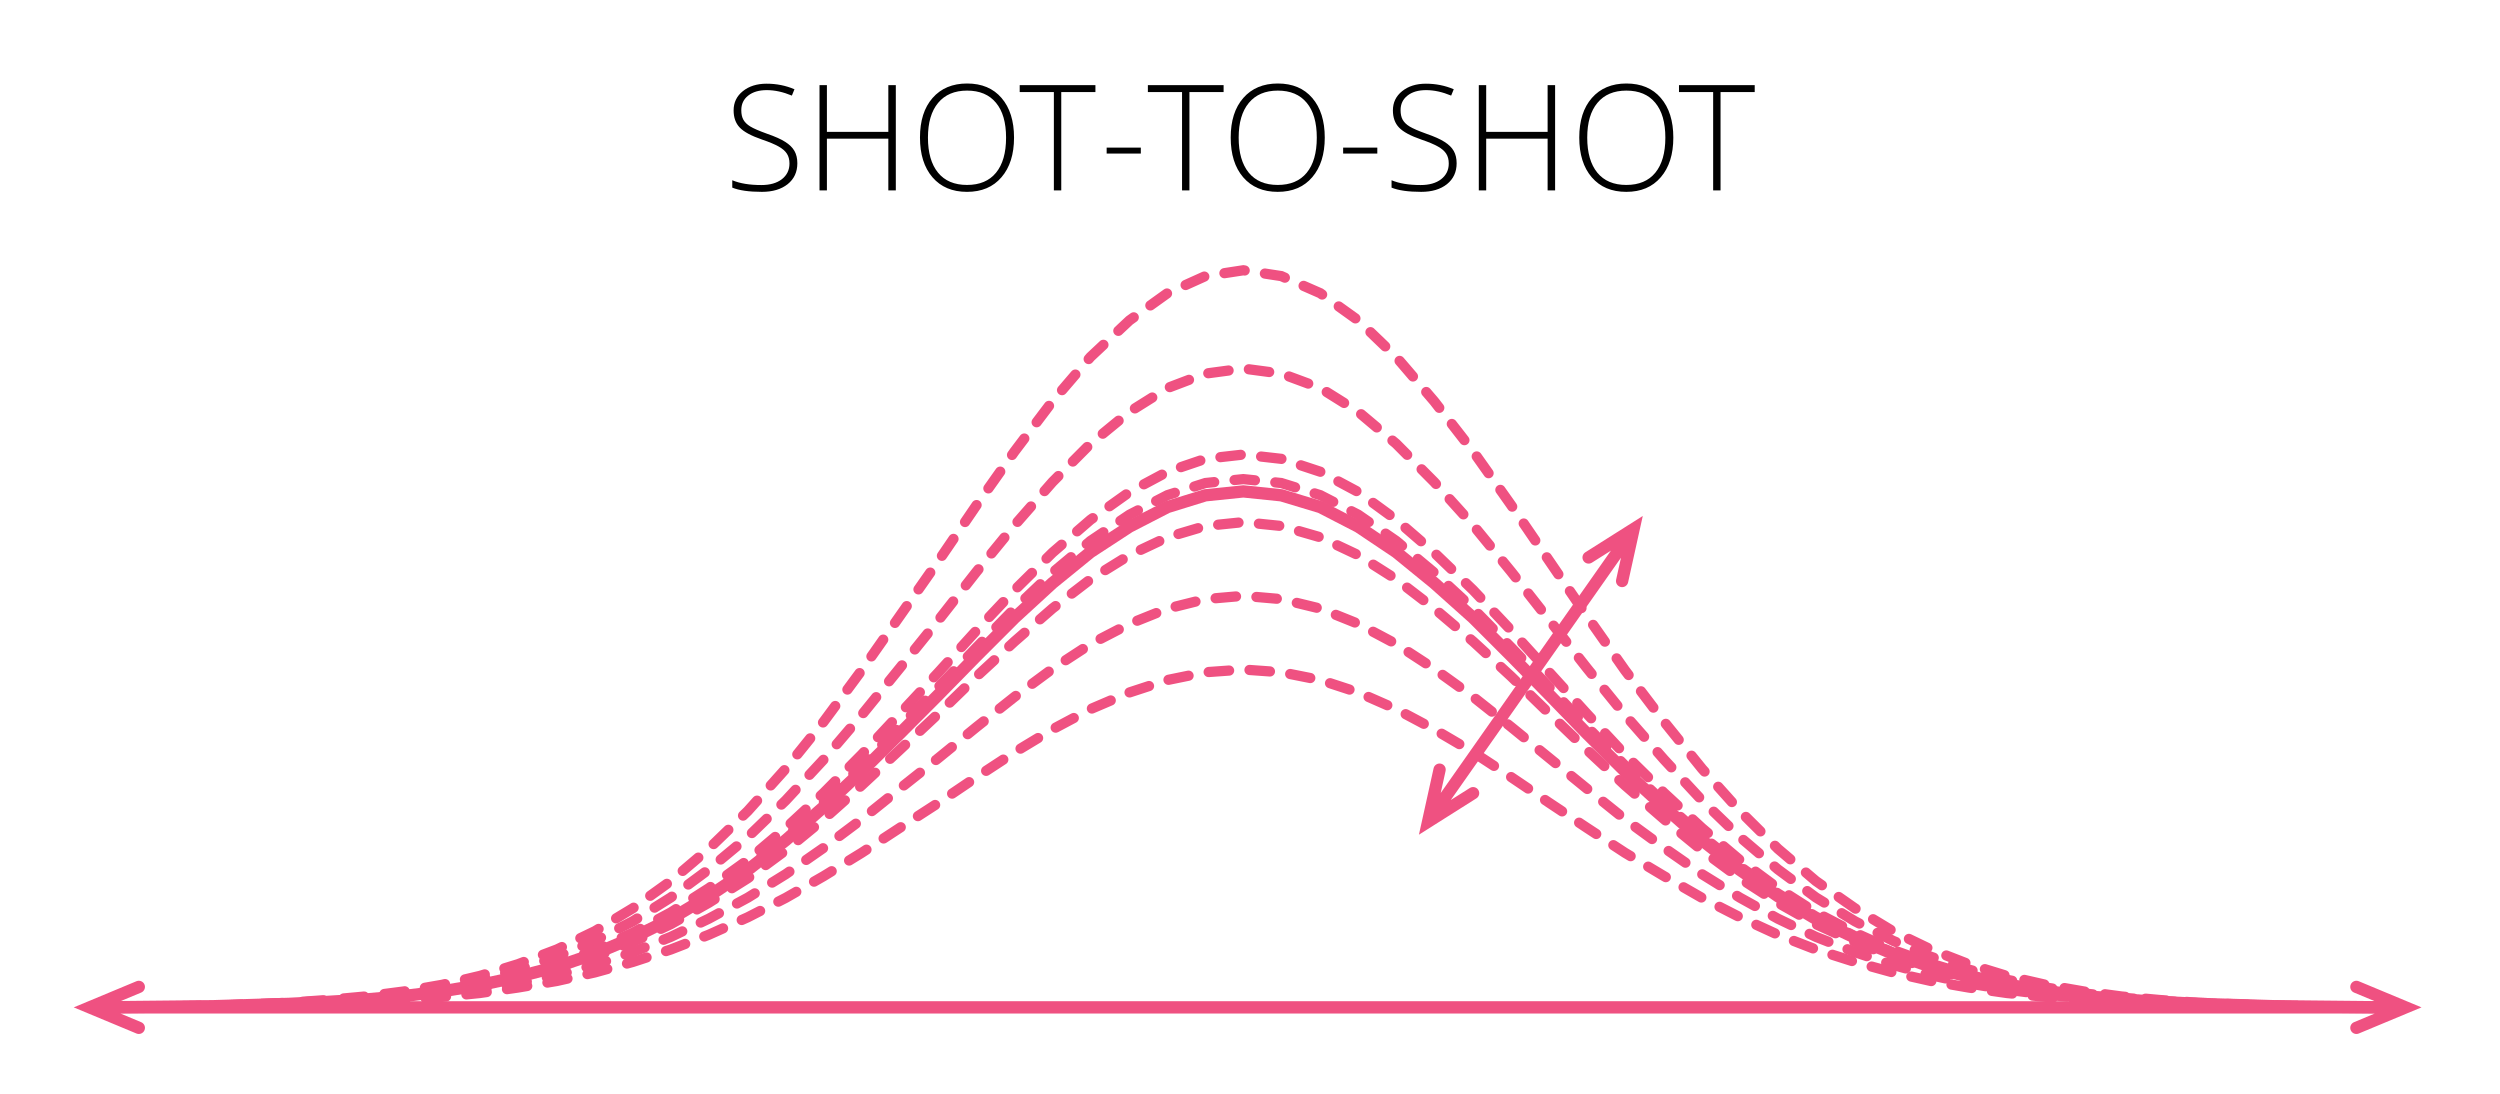
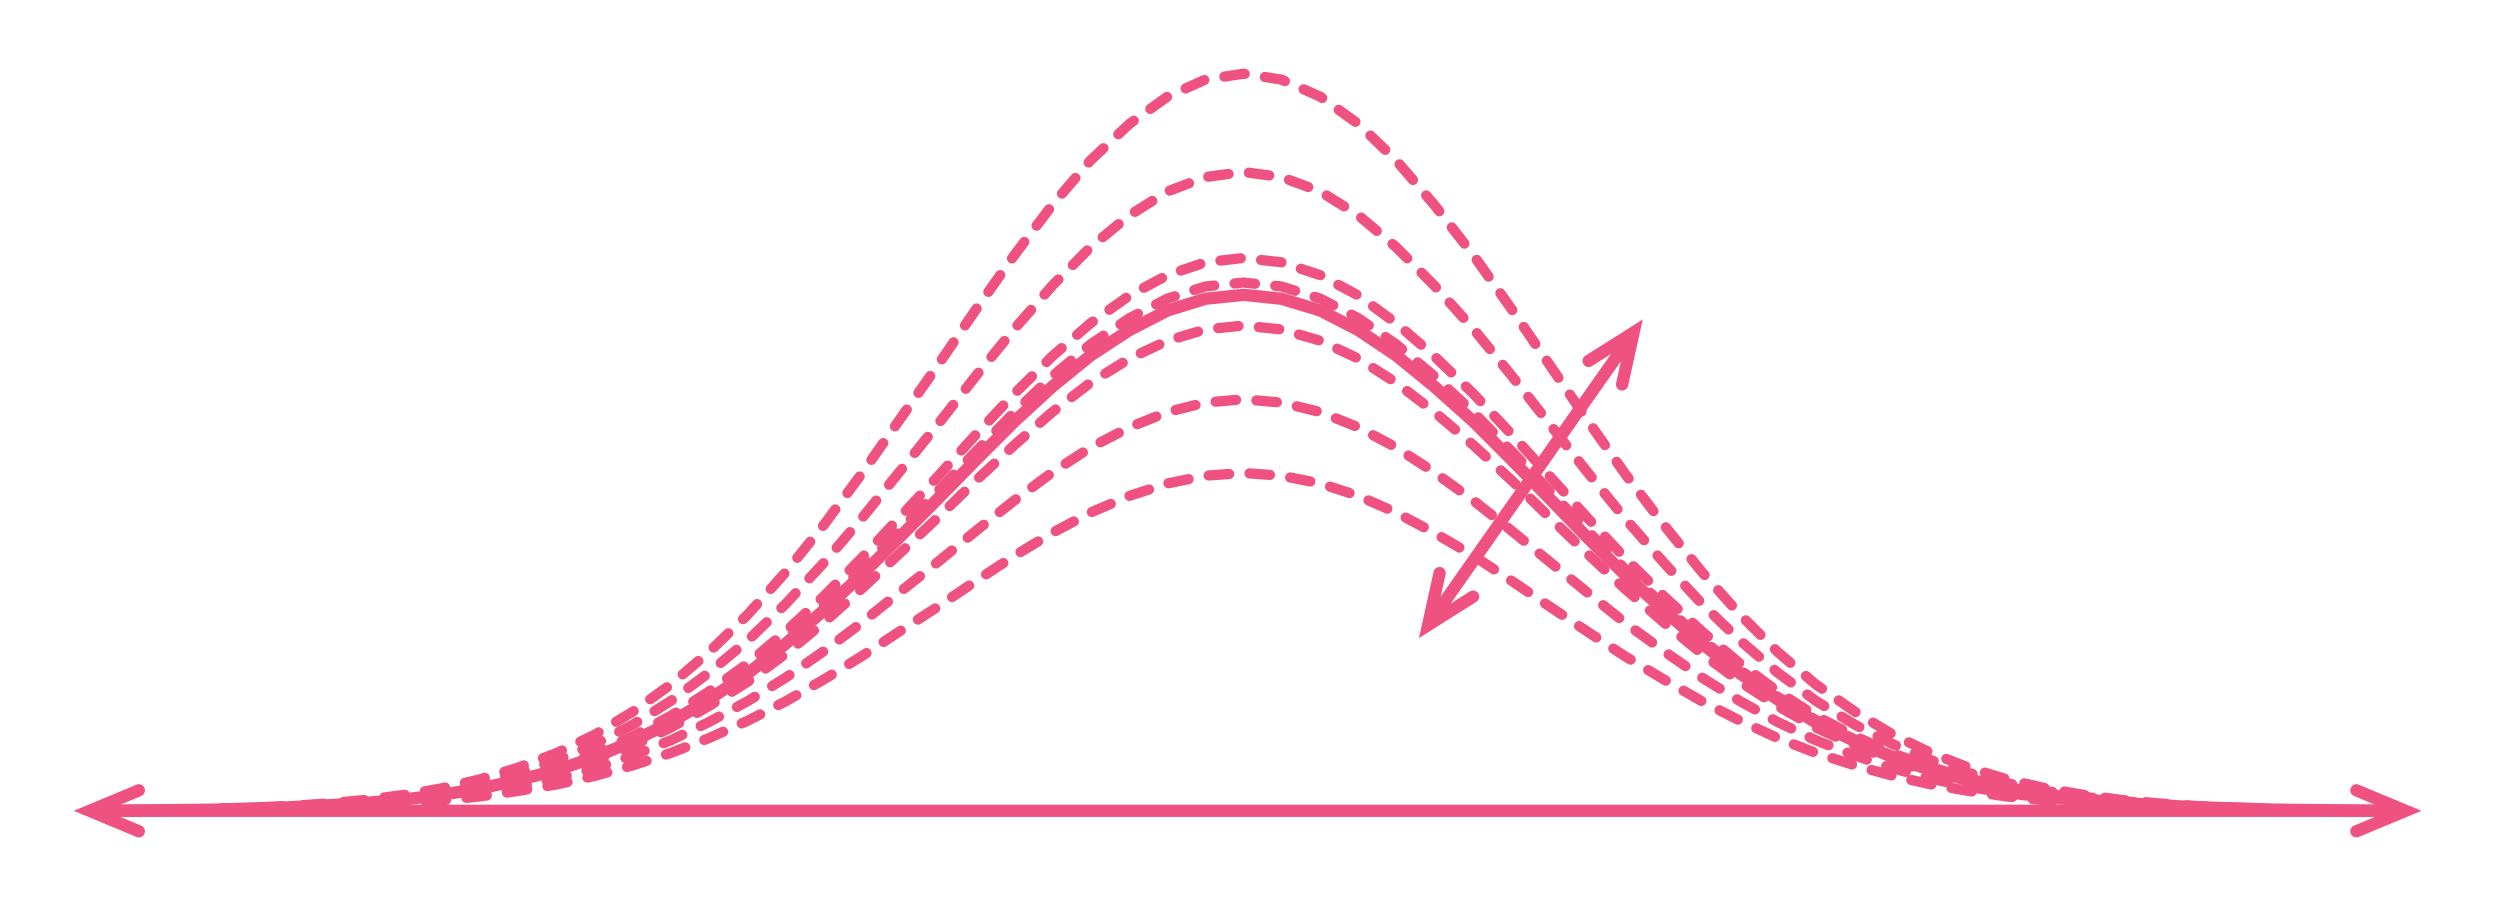
- <svg xmlns="http://www.w3.org/2000/svg" width="407" height="178" overflow="hidden">
+ <svg xmlns="http://www.w3.org/2000/svg" width="407" height="146" overflow="hidden">
  <defs>
    <clipPath id="clip0">
-       <rect x="257" y="496" width="407" height="178" />
+       <rect x="257" y="528" width="407" height="146" />
    </clipPath>
  </defs>
-   <g clip-path="url(#clip0)" transform="translate(-257 -496)">
+   <g clip-path="url(#clip0)" transform="translate(-257 -528)">
    <path d="M273 660 279.18 660 285.361 659.937 291.708 659.874 297.889 659.81 304.069 659.621 310.25 659.431 316.43 659.178 322.778 658.799 328.958 658.293 335.139 657.661 341.319 656.776 347.667 655.701 353.847 654.31 360.028 652.603 366.208 650.58 372.389 648.178 378.736 645.333 384.917 642.172 391.097 638.632 397.278 634.839 403.458 630.793 409.806 626.684 415.986 622.511 422.167 618.466 428.347 614.736 434.528 611.448 440.875 608.73 447.056 606.707 453.236 605.443 459.416 605 465.597 605.443 471.944 606.707 478.125 608.73 484.305 611.448 490.486 614.736 496.833 618.466 503.014 622.511 509.194 626.684 515.375 630.793 521.555 634.839 527.903 638.632 534.083 642.172 540.264 645.333 546.444 648.178 552.625 650.58 558.972 652.603 565.153 654.31 571.333 655.701 577.514 656.776 583.694 657.661 590.042 658.293 596.222 658.799 602.403 659.178 608.583 659.431 614.764 659.621 621.111 659.81 627.292 659.874 633.472 659.937 639.652 660 646 660" stroke="#EF5181" stroke-width="1.667" stroke-linecap="round" stroke-miterlimit="8" stroke-dasharray="3.333 3.333" fill="none" fill-rule="evenodd" />
    <path d="M273 660 279.18 659.937 285.361 659.81 291.708 659.683 297.889 659.556 304.069 659.302 310.25 658.921 316.43 658.414 322.778 657.716 328.958 656.764 335.139 655.495 341.319 653.845 347.667 651.751 353.847 649.149 360.028 645.977 366.208 642.106 372.389 637.538 378.736 632.271 384.917 626.306 391.097 619.644 397.278 612.41 403.458 604.796 409.806 596.927 415.986 589.059 422.167 581.508 428.347 574.465 434.528 568.247 440.875 563.043 447.056 559.173 453.236 556.825 459.416 556 465.597 556.825 471.944 559.173 478.125 563.043 484.305 568.247 490.486 574.465 496.833 581.508 503.014 589.059 509.194 596.927 515.375 604.796 521.555 612.41 527.903 619.644 534.083 626.306 540.264 632.271 546.444 637.538 552.625 642.106 558.972 645.977 565.153 649.149 571.333 651.751 577.514 653.845 583.694 655.495 590.042 656.764 596.222 657.716 602.403 658.414 608.583 658.921 614.764 659.302 621.111 659.556 627.292 659.683 633.472 659.81 639.652 659.937 646 660" stroke="#EF5181" stroke-width="1.667" stroke-linecap="round" stroke-miterlimit="8" stroke-dasharray="3.333 3.333" fill="none" fill-rule="evenodd" />
    <path d="M273 660 279.18 659.936 285.361 659.873 291.708 659.746 297.889 659.618 304.069 659.364 310.25 659.046 316.43 658.601 322.778 658.028 328.958 657.201 335.139 656.12 341.319 654.721 347.667 652.876 353.847 650.65 360.028 647.852 366.208 644.544 372.389 640.601 378.736 636.021 384.917 630.806 391.097 625.081 397.278 618.848 403.458 612.233 409.806 605.428 415.986 598.622 422.167 592.071 428.347 585.965 434.528 580.622 440.875 576.106 447.056 572.799 453.236 570.7 459.416 570 465.597 570.7 471.944 572.799 478.125 576.106 484.305 580.622 490.486 585.965 496.833 592.071 503.014 598.622 509.194 605.428 515.375 612.233 521.555 618.848 527.903 625.081 534.083 630.806 540.264 636.021 546.444 640.601 552.625 644.544 558.972 647.852 565.153 650.65 571.333 652.876 577.514 654.721 583.694 656.12 590.042 657.201 596.222 658.028 602.403 658.601 608.583 659.046 614.764 659.364 621.111 659.618 627.292 659.746 633.472 659.873 639.652 659.936 646 660" stroke="#EF5181" stroke-width="1.667" stroke-linecap="round" stroke-miterlimit="8" stroke-dasharray="3.333 3.333" fill="none" fill-rule="evenodd" />
    <path d="M273 660 279.18 659.936 285.361 659.873 291.708 659.745 297.889 659.618 304.069 659.427 310.25 659.108 316.43 658.662 322.778 658.089 328.958 657.324 335.139 656.305 341.319 654.967 347.667 653.247 353.847 651.081 360.028 648.406 366.208 645.221 372.389 641.462 378.736 637.067 384.917 632.098 391.097 626.619 397.278 620.631 403.458 614.324 409.806 607.827 415.986 601.393 422.167 595.086 428.347 589.225 434.528 584.065 440.875 579.797 447.056 576.612 453.236 574.637 459.416 574 465.597 574.637 471.944 576.612 478.125 579.797 484.305 584.065 490.486 589.225 496.833 595.086 503.014 601.393 509.194 607.827 515.375 614.324 521.555 620.631 527.903 626.619 534.083 632.098 540.264 637.067 546.444 641.462 552.625 645.221 558.972 648.406 565.153 651.081 571.333 653.247 577.514 654.967 583.694 656.305 590.042 657.324 596.222 658.089 602.403 658.662 608.583 659.108 614.764 659.427 621.111 659.618 627.292 659.745 633.472 659.873 639.652 659.936 646 660" stroke="#EF5181" stroke-width="1.667" stroke-linecap="round" stroke-miterlimit="8" stroke-dasharray="3.333 3.333" fill="none" fill-rule="evenodd" />
    <path d="M273 660 279.18 659.937 285.361 659.873 291.708 659.81 297.889 659.683 304.069 659.494 310.25 659.177 316.43 658.797 322.778 658.291 328.958 657.531 335.139 656.582 341.319 655.379 347.667 653.796 353.847 651.771 360.028 649.365 366.208 646.453 372.389 642.972 378.736 638.984 384.917 634.426 391.097 629.362 397.278 623.855 403.458 618.095 409.806 612.144 415.986 606.131 422.167 600.433 428.347 595.053 434.528 590.305 440.875 586.381 447.056 583.469 453.236 581.633 459.416 581 465.597 581.633 471.944 583.469 478.125 586.381 484.305 590.305 490.486 595.053 496.833 600.433 503.014 606.131 509.194 612.144 515.375 618.095 521.555 623.855 527.903 629.362 534.083 634.426 540.264 638.984 546.444 642.972 552.625 646.453 558.972 649.365 565.153 651.771 571.333 653.796 577.514 655.379 583.694 656.582 590.042 657.531 596.222 658.291 602.403 658.797 608.583 659.177 614.764 659.494 621.111 659.683 627.292 659.81 633.472 659.873 639.652 659.937 646 660" stroke="#EF5181" stroke-width="1.667" stroke-linecap="round" stroke-miterlimit="8" stroke-dasharray="3.333 3.333" fill="none" fill-rule="evenodd" />
    <path d="M273 660 279.18 659.937 285.361 659.873 291.708 659.747 297.889 659.494 304.069 659.24 310.25 658.797 316.43 658.228 322.778 657.405 328.958 656.329 335.139 654.873 341.319 652.975 347.667 650.57 353.847 647.595 360.028 643.861 366.208 639.43 372.389 634.177 378.736 628.038 384.917 621.139 391.097 613.481 397.278 605.127 403.458 596.329 409.806 587.279 415.986 578.228 422.167 569.494 428.347 561.329 434.528 554.114 440.875 548.165 447.056 543.734 453.236 540.949 459.416 540 465.597 540.949 471.944 543.734 478.125 548.165 484.305 554.114 490.486 561.329 496.833 569.494 503.014 578.228 509.194 587.279 515.375 596.329 521.555 605.127 527.903 613.481 534.083 621.139 540.264 628.038 546.444 634.177 552.625 639.43 558.972 643.861 565.153 647.595 571.333 650.57 577.514 652.975 583.694 654.873 590.042 656.329 596.222 657.405 602.403 658.228 608.583 658.797 614.764 659.24 621.111 659.494 627.292 659.747 633.472 659.873 639.652 659.937 646 660" stroke="#EF5181" stroke-width="1.667" stroke-linecap="round" stroke-miterlimit="8" stroke-dasharray="3.333 3.333" fill="none" fill-rule="evenodd" />
    <path d="M273 660 279.18 659.936 285.361 659.873 291.708 659.809 297.889 659.618 304.069 659.426 310.25 659.108 316.43 658.725 322.778 658.152 328.958 657.387 335.139 656.367 341.319 655.029 347.667 653.372 353.847 651.269 360.028 648.656 366.208 645.596 372.389 641.9 378.736 637.63 384.917 632.786 391.097 627.369 397.278 621.569 403.458 615.451 409.806 609.077 415.986 602.768 422.167 596.586 428.347 590.914 434.528 585.879 440.875 581.736 447.056 578.549 453.236 576.637 459.416 576 465.597 576.637 471.944 578.549 478.125 581.736 484.305 585.879 490.486 590.914 496.833 596.586 503.014 602.768 509.194 609.077 515.375 615.451 521.555 621.569 527.903 627.369 534.083 632.786 540.264 637.63 546.444 641.9 552.625 645.596 558.972 648.656 565.153 651.269 571.333 653.372 577.514 655.029 583.694 656.367 590.042 657.387 596.222 658.152 602.403 658.725 608.583 659.108 614.764 659.426 621.111 659.618 627.292 659.809 633.472 659.873 639.652 659.936 646 660" stroke="#EF5181" stroke-width="2" stroke-miterlimit="8" fill="none" fill-rule="evenodd" />
    <path d="M273 660 279.18 660 285.361 659.933 291.708 659.866 297.889 659.731 304.069 659.53 310.25 659.329 316.43 658.993 322.778 658.523 328.958 657.919 335.139 657.113 341.319 656.106 347.667 654.764 353.847 653.085 360.028 651.004 366.208 648.52 372.389 645.566 378.736 642.142 384.917 638.316 391.097 634.019 397.278 629.387 403.458 624.419 409.806 619.384 415.986 614.349 422.167 609.448 428.347 604.883 434.528 600.855 440.875 597.565 447.056 595.081 453.236 593.537 459.416 593 465.597 593.537 471.944 595.081 478.125 597.565 484.305 600.855 490.486 604.883 496.833 609.448 503.014 614.349 509.194 619.384 515.375 624.419 521.555 629.387 527.903 634.019 534.083 638.316 540.264 642.142 546.444 645.566 552.625 648.52 558.972 651.004 565.153 653.085 571.333 654.764 577.514 656.106 583.694 657.113 590.042 657.919 596.222 658.523 602.403 658.993 608.583 659.329 614.764 659.53 621.111 659.731 627.292 659.866 633.472 659.933 639.652 660 646 660" stroke="#EF5181" stroke-width="1.667" stroke-linecap="round" stroke-miterlimit="8" stroke-dasharray="3.333 3.333" fill="none" fill-rule="evenodd" />
-     <text font-family="Open Sans,Open Sans_MSFontService,sans-serif" font-weight="300" font-size="24" transform="translate(374.917 527)">SHOT<tspan font-size="24" x="61.167" y="0">-</tspan>
-       <tspan font-size="24" x="68.833" y="0">TO</tspan>
-       <tspan font-size="24" x="99.667" y="0">-</tspan>
-       <tspan font-size="24" x="107.333" y="0">SHOT</tspan>
-     </text>
    <path d="M271.6 659 648.622 659 648.622 661 271.6 661ZM279.215 664.256 269 660 279.215 655.744C279.725 655.531 280.311 655.772 280.523 656.282 280.736 656.792 280.494 657.377 279.985 657.59L271.985 660.923 271.985 659.077 279.985 662.41C280.494 662.623 280.736 663.208 280.523 663.718 280.311 664.228 279.725 664.469 279.215 664.256ZM641.007 655.744 651.222 660 641.007 664.257C640.497 664.469 639.912 664.228 639.699 663.718 639.487 663.208 639.728 662.623 640.238 662.41L648.238 659.077 648.238 660.923 640.238 657.59C639.728 657.377 639.487 656.792 639.699 656.282 639.912 655.772 640.497 655.531 641.007 655.744Z" fill="#EF5181" />
    <path d="M2.313 1.553 35.768 49.186 34.132 50.336 0.676 2.702ZM2.388 10.806 3.07579e-07 0 9.354 5.913C9.821 6.208 9.961 6.826 9.665 7.293 9.37 7.76 8.753 7.899 8.286 7.604L0.96 2.973 2.471 1.912 4.341 10.374C4.46 10.914 4.12 11.447 3.58 11.566 3.041 11.686 2.507 11.345 2.388 10.806ZM34.056 41.083 36.444 51.889 27.09 45.976C26.623 45.681 26.484 45.063 26.779 44.596 27.074 44.129 27.692 43.99 28.159 44.285L35.484 48.916 33.974 49.977 32.103 41.514C31.984 40.975 32.325 40.441 32.864 40.322 33.403 40.203 33.937 40.544 34.056 41.083Z" fill="#EF5181" transform="matrix(1 0 0 -1 488 631.889)" />
  </g>
</svg>
